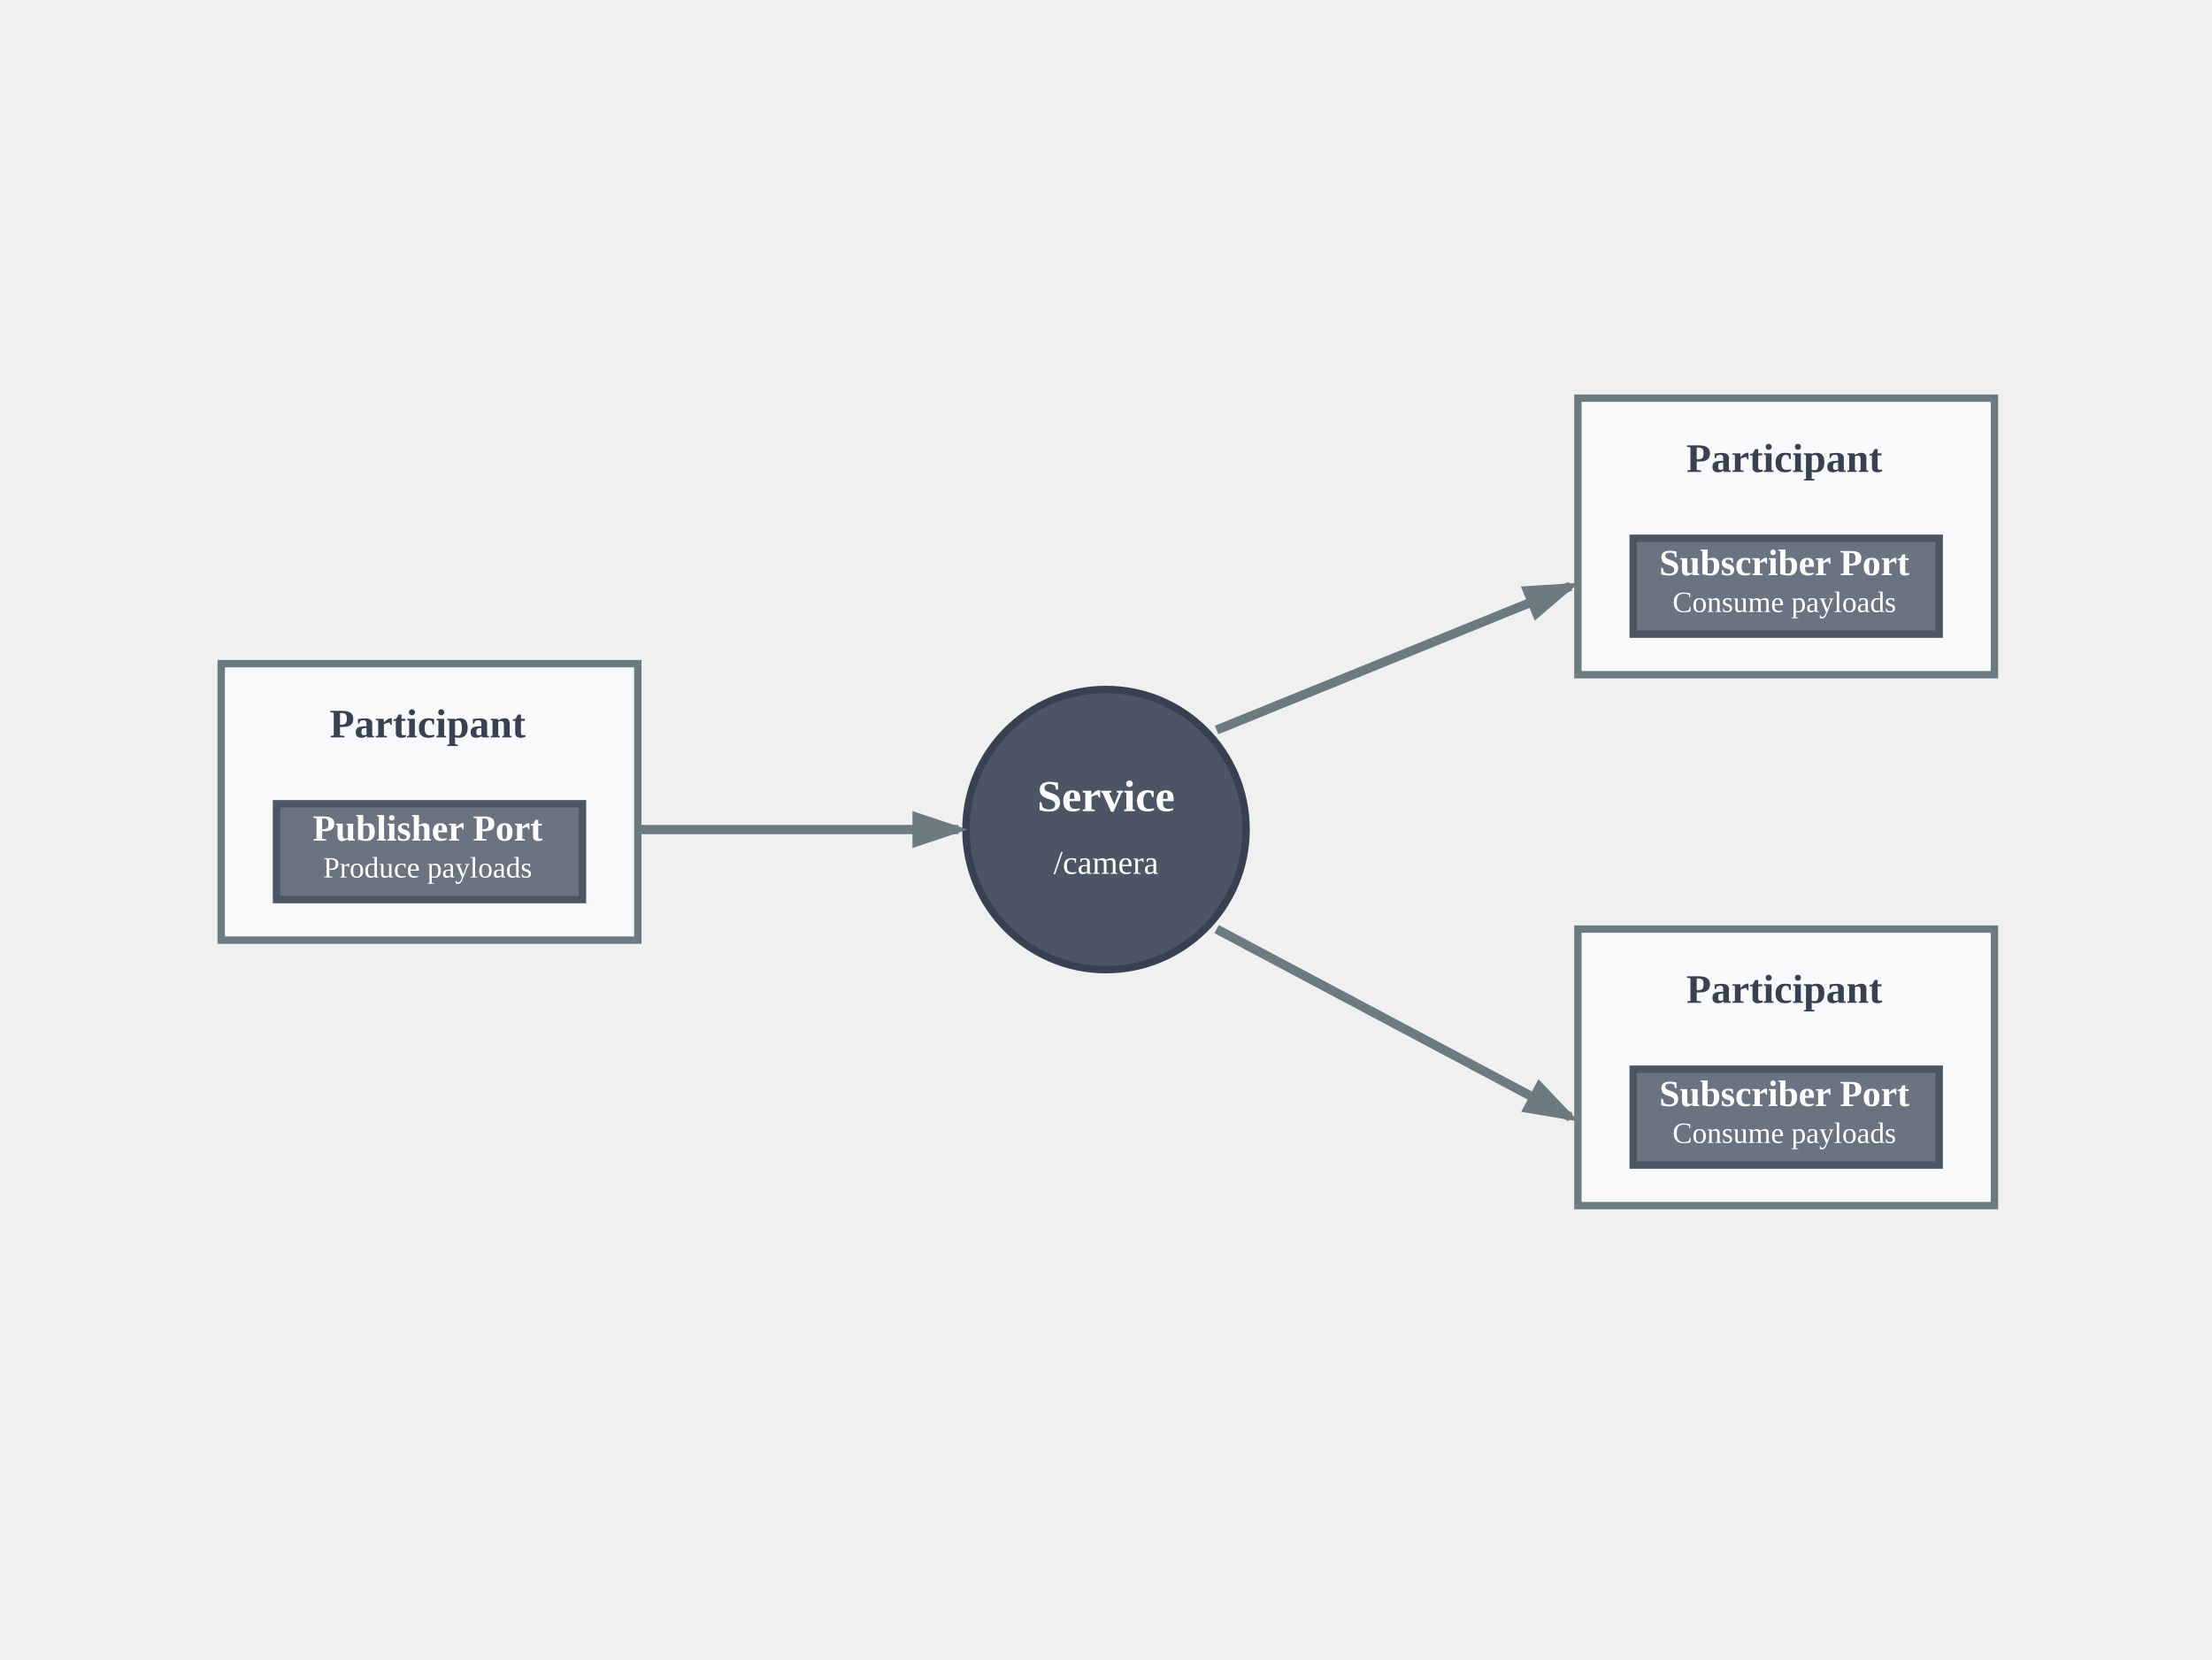
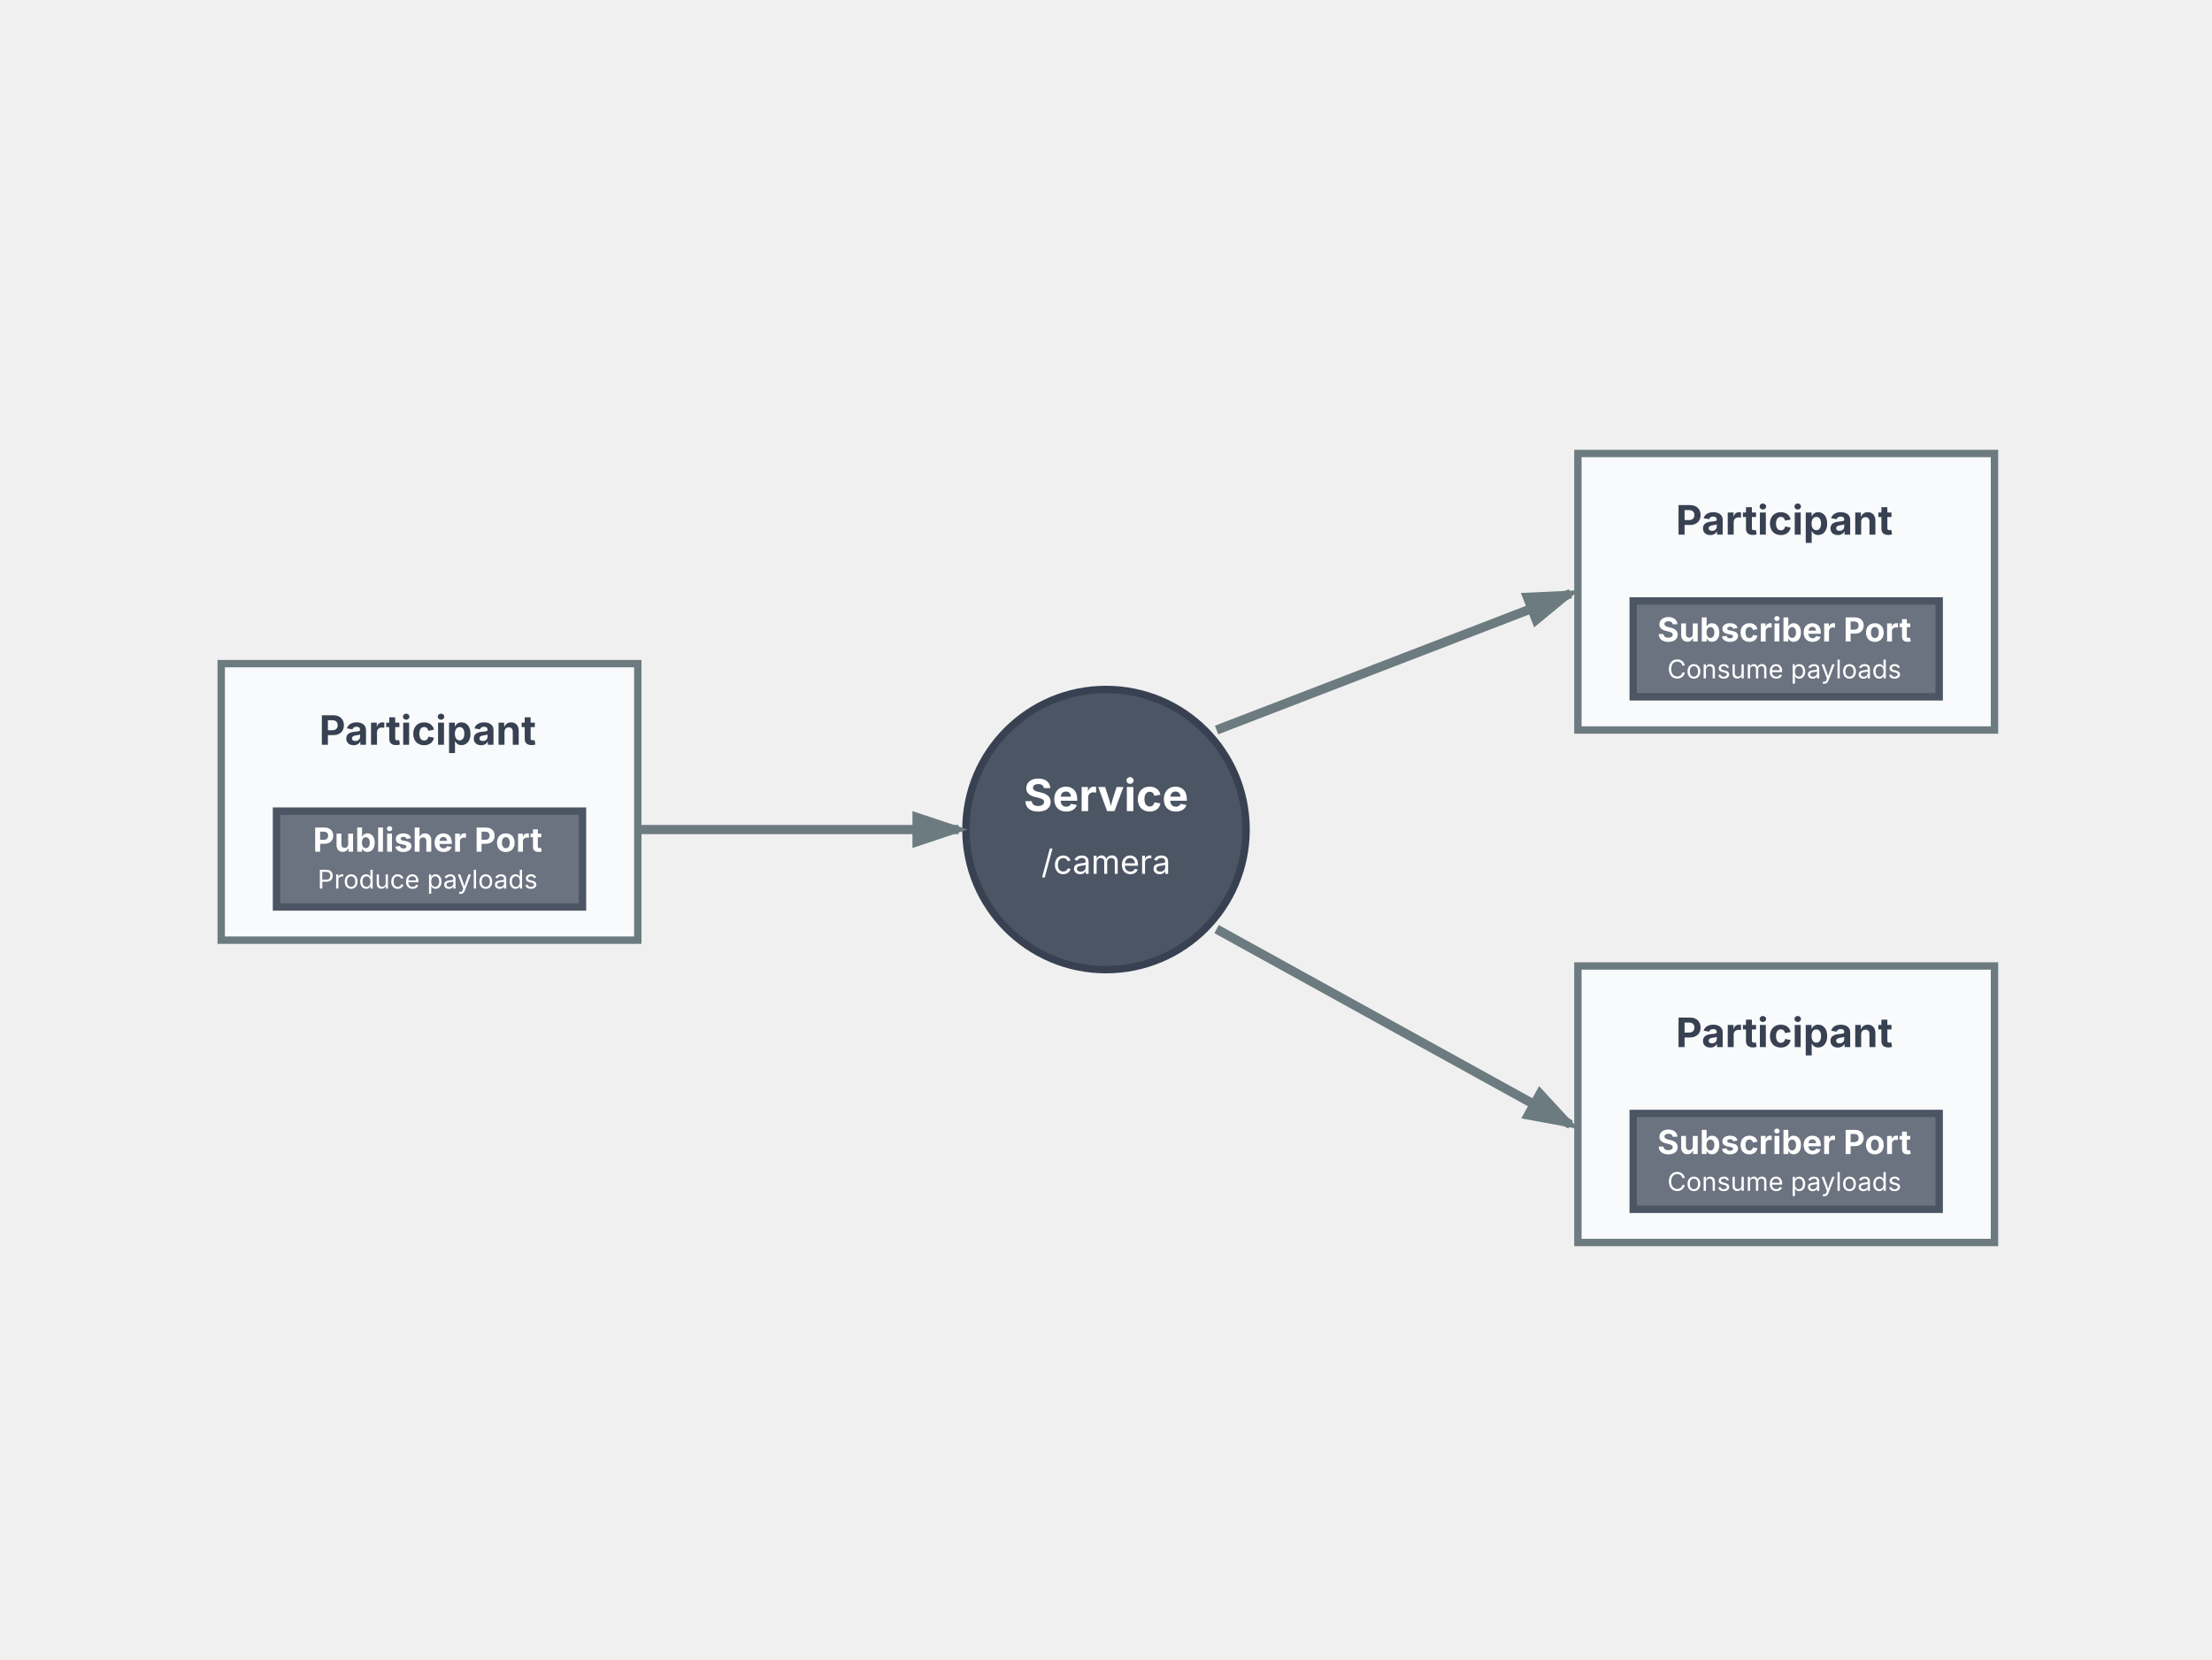
<svg xmlns="http://www.w3.org/2000/svg" viewBox="0 0 600 450">
  <defs>
+     <style>
+       .custom-fonts {
+         font-family: Inter, -apple-system, BlinkMacSystemFont, 'Segoe UI', Roboto, sans-serif;
+       }
+     </style>
    <marker id="arrowhead" markerWidth="6" markerHeight="4" refX="5" refY="2" orient="auto">
      <polygon points="0 0, 6 2, 0 4" fill="#6c7b7f" />
    </marker>
    <pattern id="sleepPattern" patternUnits="userSpaceOnUse" width="3" height="3">
      <circle cx="1.5" cy="1.5" r="0.8" fill="#9ca3af" opacity="0.3" />
    </pattern>
  </defs>
  <rect width="600" height="450" fill="transparent" />
  <circle cx="300" cy="225" r="38" fill="#4b5563" stroke="#374151" stroke-width="2" />
-   <text x="300" y="220" text-anchor="middle" font-size="12" font-weight="bold" fill="white">Service</text>
-   <text x="300" y="237" text-anchor="middle" font-size="9" fill="white">/camera</text>
+   <text x="300" y="220" text-anchor="middle" class="custom-fonts" font-size="12" font-weight="bold" fill="white">Service</text>
+   <text x="300" y="237" text-anchor="middle" class="custom-fonts" font-size="9" fill="white">/camera</text>
  <rect x="60" y="180" width="113" height="75" fill="#f9fafb" stroke="#6c7b7f" stroke-width="2" />
-   <text x="116" y="200" text-anchor="middle" font-size="11" font-weight="bold" fill="#374151">Participant</text>
-   <rect x="75" y="218" width="83" height="26" fill="#6b7280" stroke="#4b5563" stroke-width="2" />
-   <text x="116" y="228" text-anchor="middle" font-size="10" font-weight="bold" fill="white">Publisher Port</text>
-   <text x="116" y="238" text-anchor="middle" font-size="8" fill="white">Produce payloads</text>
-   <rect x="428" y="108" width="113" height="75" fill="#f9fafb" stroke="#6c7b7f" stroke-width="2" />
-   <text x="484" y="128" text-anchor="middle" font-size="11" font-weight="bold" fill="#374151">Participant</text>
-   <rect x="443" y="146" width="83" height="26" fill="#6b7280" stroke="#4b5563" stroke-width="2" />
-   <text x="484" y="156" text-anchor="middle" font-size="10" font-weight="bold" fill="white">Subscriber Port</text>
-   <text x="484" y="166" text-anchor="middle" font-size="8" fill="white">Consume payloads</text>
-   <rect x="428" y="252" width="113" height="75" fill="#f9fafb" stroke="#6c7b7f" stroke-width="2" />
-   <text x="484" y="272" text-anchor="middle" font-size="11" font-weight="bold" fill="#374151">Participant</text>
-   <rect x="443" y="290" width="83" height="26" fill="#6b7280" stroke="#4b5563" stroke-width="2" />
-   <text x="484" y="300" text-anchor="middle" font-size="10" font-weight="bold" fill="white">Subscriber Port</text>
-   <text x="484" y="310" text-anchor="middle" font-size="8" fill="white">Consume payloads</text>
+   <text x="116" y="202" text-anchor="middle" class="custom-fonts" font-size="11" font-weight="bold" fill="#374151">Participant</text>
+   <rect x="75" y="220" width="83" height="26" fill="#6b7280" stroke="#4b5563" stroke-width="2" />
+   <text x="116" y="231" text-anchor="middle" class="custom-fonts" font-size="9" font-weight="bold" fill="white">Publisher Port</text>
+   <text x="116" y="241" text-anchor="middle" class="custom-fonts" font-size="7" fill="white">Produce payloads</text>
+   <rect x="428" y="123" width="113" height="75" fill="#f9fafb" stroke="#6c7b7f" stroke-width="2" />
+   <text x="484" y="145" text-anchor="middle" class="custom-fonts" font-size="11" font-weight="bold" fill="#374151">Participant</text>
+   <rect x="443" y="163" width="83" height="26" fill="#6b7280" stroke="#4b5563" stroke-width="2" />
+   <text x="484" y="174" text-anchor="middle" class="custom-fonts" font-size="9" font-weight="bold" fill="white">Subscriber Port</text>
+   <text x="484" y="184" text-anchor="middle" class="custom-fonts" font-size="7" fill="white">Consume payloads</text>
+   <rect x="428" y="262" width="113" height="75" fill="#f9fafb" stroke="#6c7b7f" stroke-width="2" />
+   <text x="484" y="284" text-anchor="middle" class="custom-fonts" font-size="11" font-weight="bold" fill="#374151">Participant</text>
+   <rect x="443" y="302" width="83" height="26" fill="#6b7280" stroke="#4b5563" stroke-width="2" />
+   <text x="484" y="313" text-anchor="middle" class="custom-fonts" font-size="9" font-weight="bold" fill="white">Subscriber Port</text>
+   <text x="484" y="323" text-anchor="middle" class="custom-fonts" font-size="7" fill="white">Consume payloads</text>
  <line x1="173" y1="225" x2="260" y2="225" stroke="#6c7b7f" stroke-width="2.5" marker-end="url(#arrowhead)" />
-   <line x1="330" y1="198" x2="426" y2="159" stroke="#6c7b7f" stroke-width="2.5" marker-end="url(#arrowhead)" />
-   <line x1="330" y1="252" x2="426" y2="303" stroke="#6c7b7f" stroke-width="2.5" marker-end="url(#arrowhead)" />
+   <line x1="330" y1="198" x2="426" y2="161" stroke="#6c7b7f" stroke-width="2.5" marker-end="url(#arrowhead)" />
+   <line x1="330" y1="252" x2="426" y2="305" stroke="#6c7b7f" stroke-width="2.5" marker-end="url(#arrowhead)" />
</svg>
